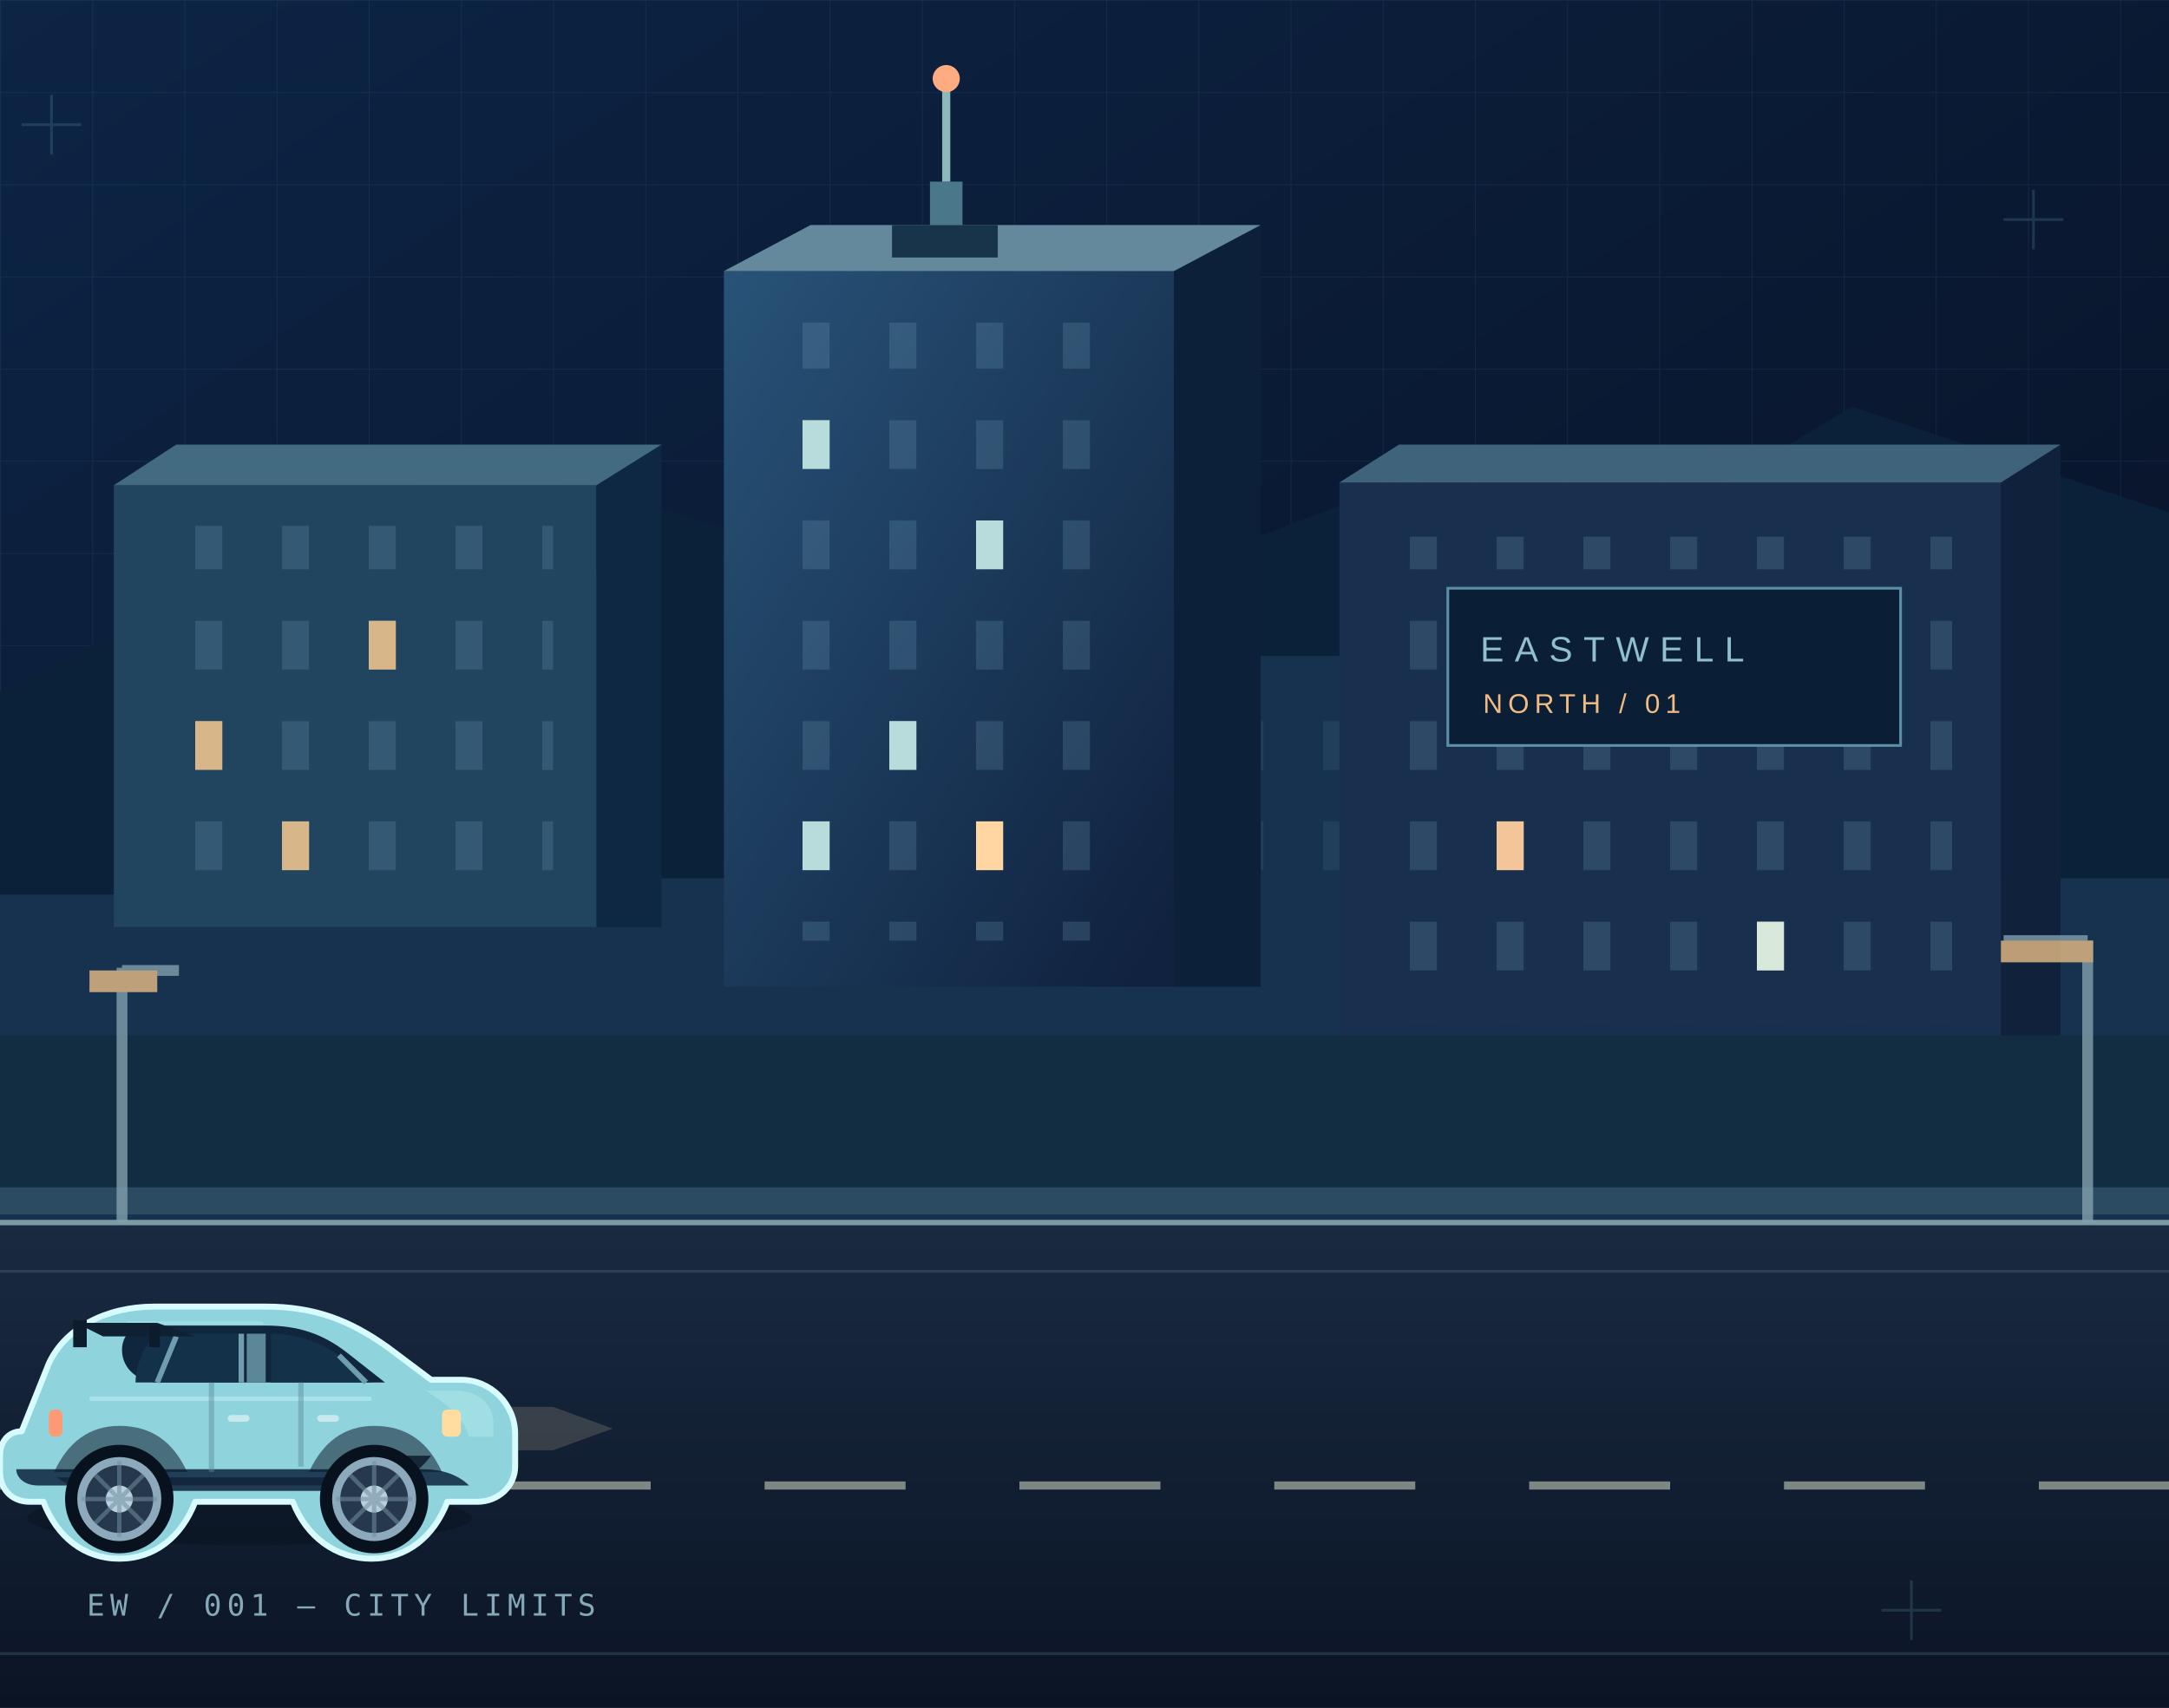
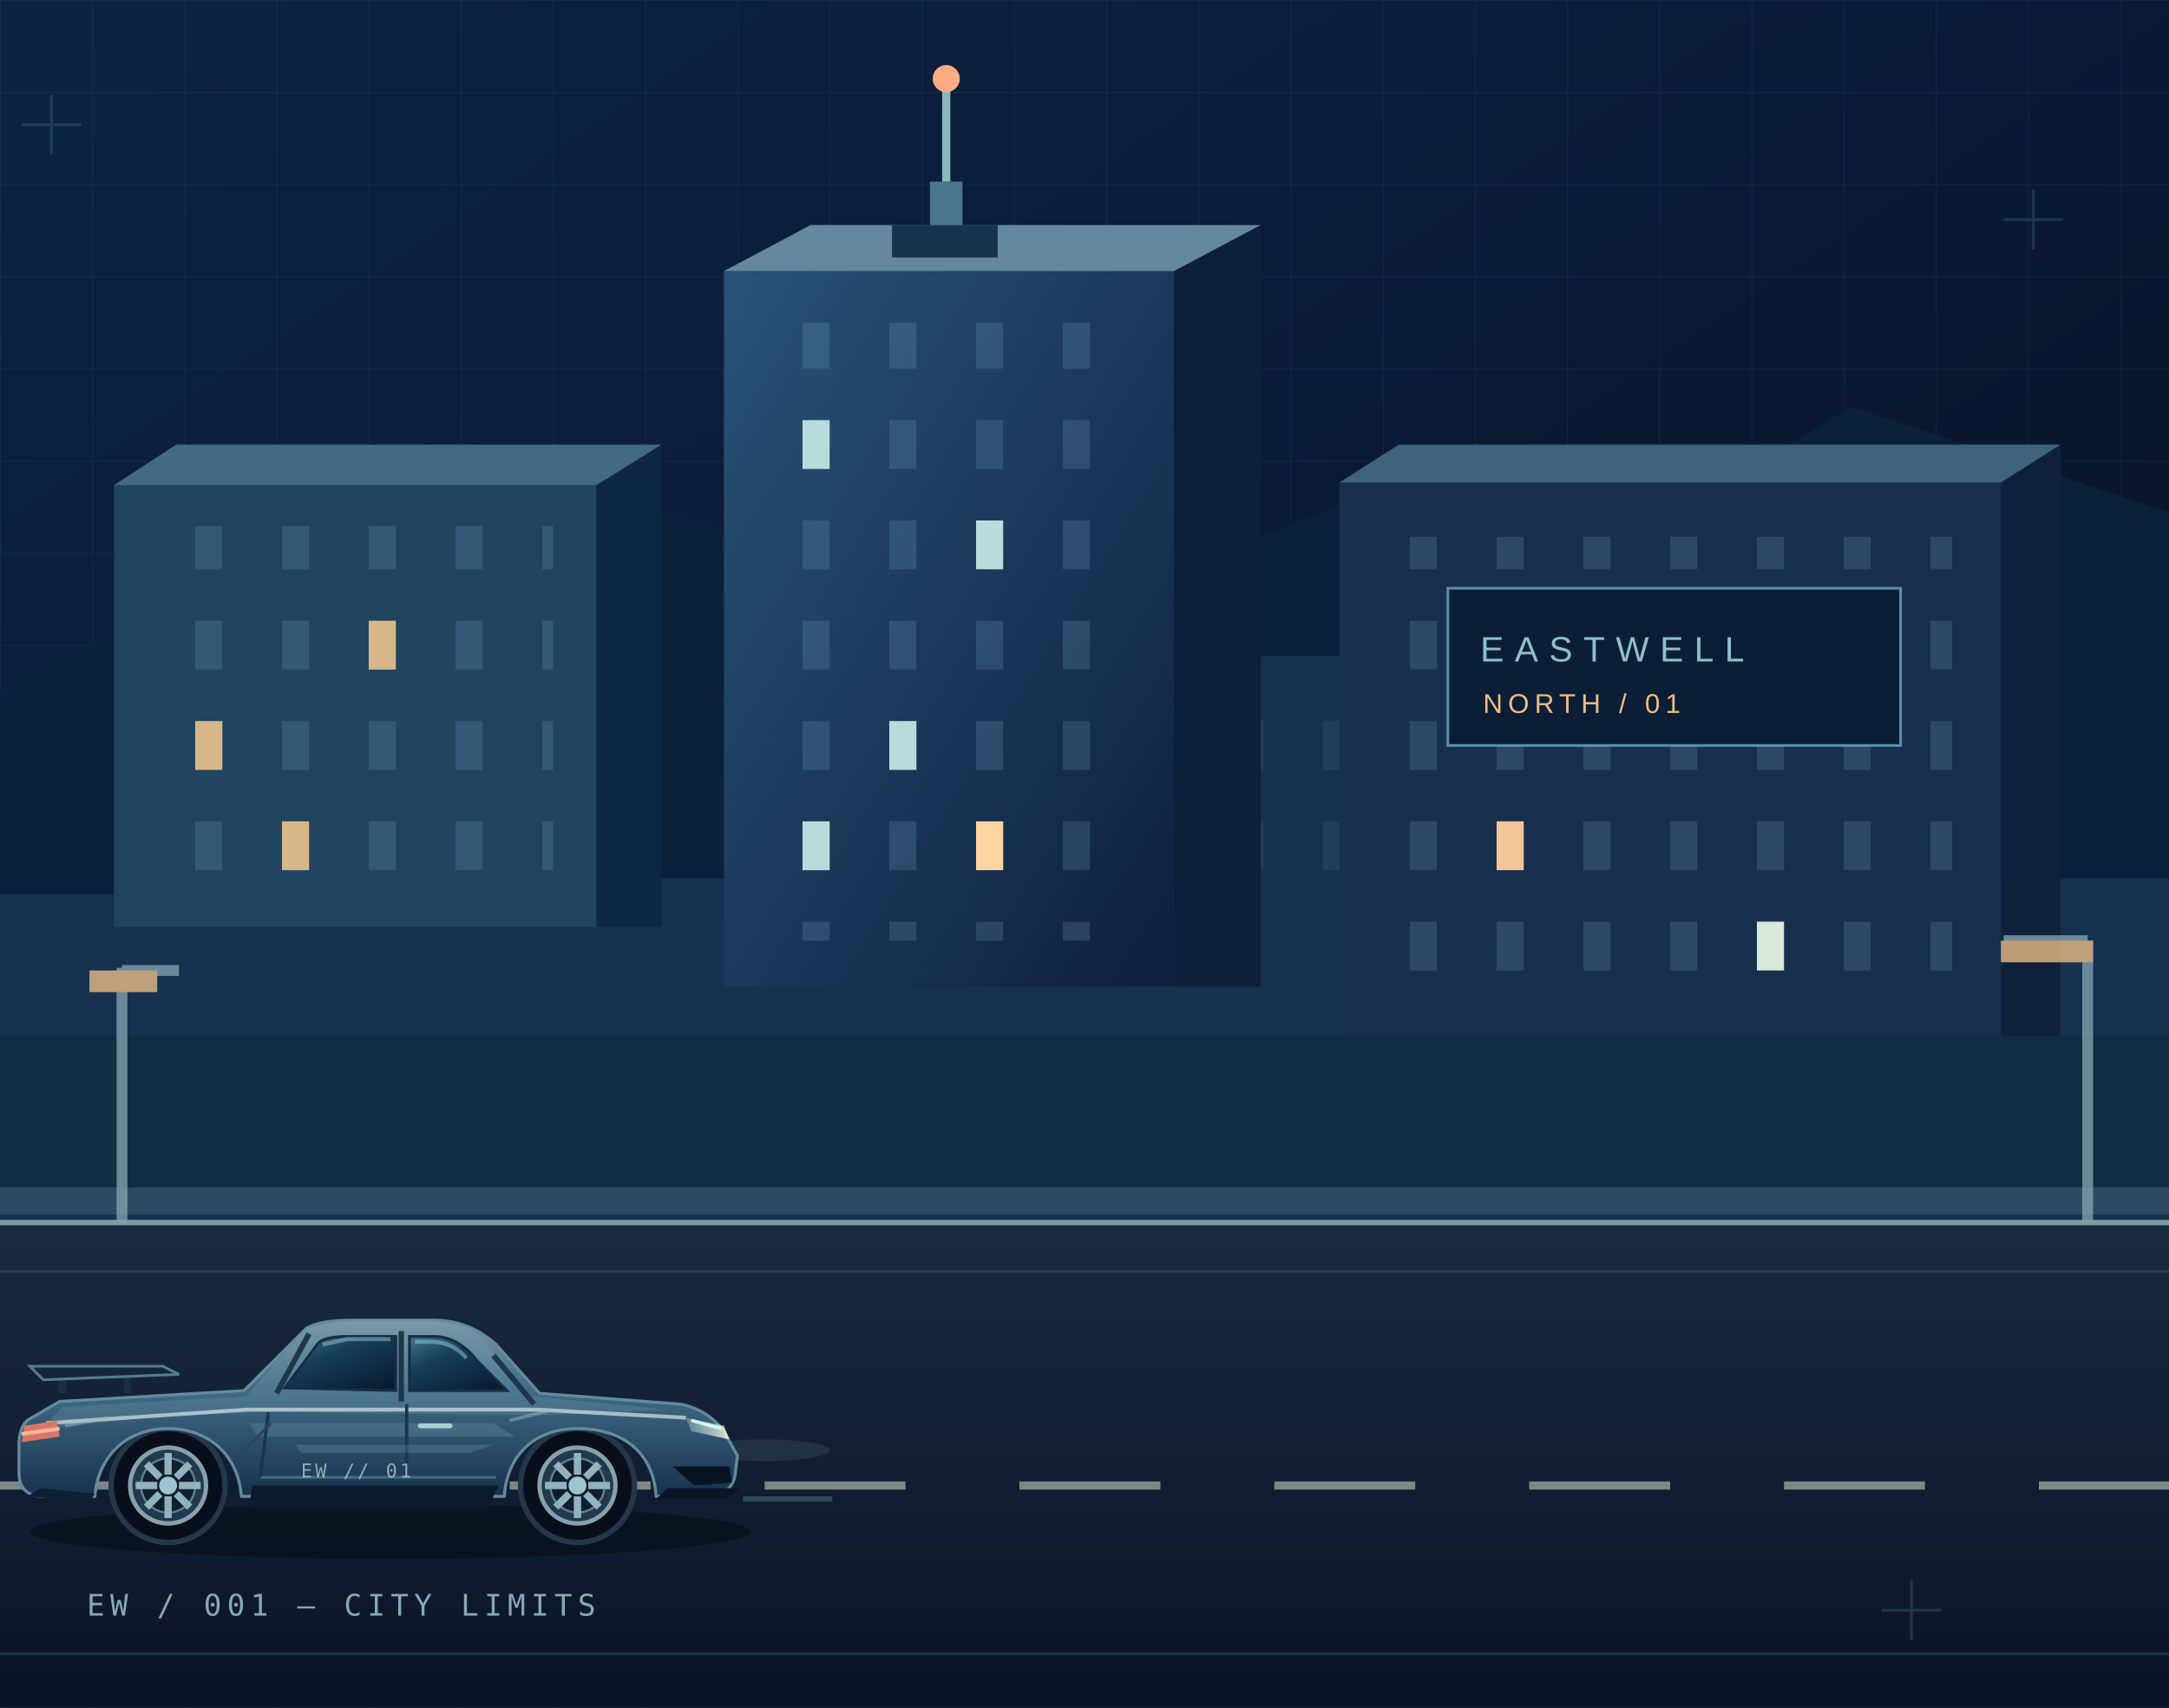
<svg xmlns="http://www.w3.org/2000/svg" viewBox="0 0 800 630" role="img" aria-labelledby="title description">
  <defs>
    <linearGradient id="sky" x1="0" y1="0" x2=".85" y2="1">
      <stop stop-color="#0D2445" />
      <stop offset="1" stop-color="#070F21" />
    </linearGradient>
    <linearGradient id="wall" x1="0" x2="1" y1="0" y2="1">
      <stop stop-color="#285378" />
      <stop offset=".95" stop-color="#10223F" />
    </linearGradient>
    <linearGradient id="road" x1="0" y1="0" x2="0" y2="1">
      <stop stop-color="#192A41" />
      <stop offset="1" stop-color="#0B1425" />
    </linearGradient>
    <pattern id="grid" width="34" height="34" patternUnits="userSpaceOnUse">
      <path d="M34 0H0V34" fill="none" stroke="#6b9fc4" stroke-opacity=".1" stroke-width=".7" />
    </pattern>
    <pattern id="window" width="32" height="37" patternUnits="userSpaceOnUse">
      <rect x="8" y="7" width="10" height="18" fill="#75A4BD" opacity=".22" />
    </pattern>
  </defs>
  <style>
- @keyframes roll{from{transform:translateX(-330px)}to{transform:translateX(930px)}}@keyframes pulse{50%{opacity:.35}}@keyframes windowlight{50%{opacity:.22}}@keyframes scan{to{transform:translateX(800px)}}
- #car{animation:roll 16s linear infinite}#beacon{animation:pulse 2.4s ease-in-out infinite}.warm-window{animation:windowlight 6s ease-in-out infinite}#scan{animation:scan 10s linear infinite}
- @media(prefers-reduced-motion:reduce){#car,#beacon,.warm-window,#scan{animation:none}#car{transform:translateX(180px)}}
+ @keyframes wheelTurn{to{transform:rotate(360deg)}}@keyframes roll{from{transform:translateX(-330px)}to{transform:translateX(930px)}}@keyframes pulse{50%{opacity:.35}}@keyframes windowlight{50%{opacity:.22}}@keyframes scan{to{transform:translateX(800px)}}
+ #car{animation:roll 16s linear infinite}#car .wheel-spin{transform-box:fill-box;transform-origin:center;animation:wheelTurn 1.2s linear infinite}#beacon{animation:pulse 2.4s ease-in-out infinite}.warm-window{animation:windowlight 6s ease-in-out infinite}#scan{animation:scan 10s linear infinite}
+ @media(prefers-reduced-motion:reduce){#car,#beacon,.warm-window,#scan,#car .wheel-spin{animation:none}#car{transform:translateX(180px)}}
</style>
  <rect width="800" height="630" fill="url(#sky)" />
  <rect width="800" height="630" fill="url(#grid)" />
  <path d="M0 255 85 212l42 16 84-51 95 30 65-49 80 45 68-26 78 25 86-52 117 39v244H0Z" fill="#0b2039" />
  <path d="M0 330h65v-93h76v87h49V211h46v113h51V193h99v131h57V242h103v82h62v-80h89v80h103v137H0Z" fill="#16324F" />
  <g opacity=".5">
    <rect x="77" y="257" width="50" height="62" fill="url(#window)" />
    <rect x="291" y="219" width="90" height="104" fill="url(#window)" />
    <rect x="455" y="257" width="82" height="68" fill="url(#window)" />
    <rect x="620" y="259" width="68" height="65" fill="url(#window)" />
  </g>
  <path d="M42 342V179h178v163Z" fill="#21445f" />
  <path d="M220 179 244 164v178h-24Z" fill="#0e2742" />
  <path d="M42 179 65 164h179l-24 15Z" fill="#426a80" />
  <rect x="57" y="194" width="147" height="135" fill="url(#window)" />
  <g fill="#f1c68c" opacity=".86">
    <rect x="72" y="266" width="10" height="18" />
    <rect x="136" y="229" width="10" height="18" />
    <rect x="104" y="303" width="10" height="18" />
  </g>
  <path d="M267 364V100h166v264Z" fill="url(#wall)" />
  <path d="M433 100 465 83v281h-32Z" fill="#0c203a" />
  <path d="M267 100 299 83h166l-32 17Z" fill="#64889c" />
  <rect x="285" y="119" width="130" height="228" fill="url(#window)" />
  <g fill="#b8dcdb">
    <rect x="296" y="155" width="10" height="18" />
    <rect x="360" y="192" width="10" height="18" />
    <rect x="328" y="266" width="10" height="18" />
    <rect x="296" y="303" width="10" height="18" />
  </g>
  <rect class="warm-window" x="360" y="303" width="10" height="18" fill="#ffd5a1" />
  <rect x="329" y="83" width="39" height="12" fill="#18344b" />
  <rect x="343" y="67" width="12" height="16" fill="#4a788a" />
  <path d="M349 67V31" stroke="#8bb8b9" stroke-width="3" />
  <circle id="beacon" cx="349" cy="29" r="5" fill="#fdab81" />
  <path d="M494 393V178h244v215Z" fill="#182F4D" />
  <path d="M738 178 760 164v229h-22Z" fill="#10223B" />
  <path d="M494 178 516 164h244l-22 14Z" fill="#3F637B" />
  <rect x="512" y="198" width="208" height="179" fill="url(#window)" />
  <path d="M534 217h167v58H534Z" fill="#0A1F36" stroke="#5b8fa6" />
  <text x="546" y="244" font-family="Arial,sans-serif" font-size="13" fill="#91BFCB" letter-spacing="4">EASTWELL</text>
  <text x="547" y="263" font-family="Arial,sans-serif" font-size="10" fill="#F1BB81" letter-spacing="2">NORTH / 01</text>
  <rect class="warm-window" x="552" y="303" width="10" height="18" fill="#f3c599" />
  <rect x="648" y="340" width="10" height="18" fill="#d8e8da" />
  <path d="M0 382h800v56H0Z" fill="#122C42" />
  <path d="M0 438h800v10H0Z" fill="#2b4b62" />
  <path d="M0 451h800v179H0Z" fill="url(#road)" />
  <path d="M0 451h800" stroke="#7a9ca4" stroke-width="2" />
  <path d="M0 548h800" stroke="#b7c1b1" stroke-dasharray="52 42" stroke-opacity=".65" stroke-width="3" />
  <g opacity=".8">
    <path d="M45 451v-94m0 1h21" stroke="#829fac" stroke-width="4" fill="none" />
    <path d="M33 358h25v8H33Z" fill="#e8bb84" />
    <path d="M770 451v-104m0 0h-31" stroke="#829fac" stroke-width="4" fill="none" />
    <path d="M738 347h34v8h-34Z" fill="#e8bb84" />
  </g>
  <path d="M0 469h800M0 610h800" stroke="#6b8a9d" stroke-opacity=".25" stroke-width="1" />
  <g id="car">
-     <ellipse cx="92" cy="560" rx="82" ry="10" fill="#07101b" opacity=".42" />
-     <path d="M168 519h36l22 8-22 8h-36Z" fill="#ffe3b0" opacity=".16" />
-     <path d="M10 541h20l-4 10H8c-4 0-8-3-8-7v-3h10Z" fill="#0a1423" />
-     <path d="M145 544h28c8 0 13-3 13-9v11c0 5-4 8-9 8h-22Z" fill="#0b1524" />
-     <path d="M8 528 L18 503 C24 490 39 482 57 482 H98 C116 482 129 487 143 497 L159 509 H170 C181 509 190 518 190 529 V541 C190 548 184 554 176 554 H165 C160 567 150 575 137 575 C124 575 113 567 108 554 H72 C67 567 57 575 44 575 C31 575 21 567 16 554 H11 C4 554 0 549 0 543 V537 C0 532 3 528 8 528Z" fill="#8fd3dd" stroke="#d8fbff" stroke-width="2.2" stroke-linejoin="round" />
-     <path d="M16 542h140c7 0 13 2 17 6H14c-5 0-8-3-8-6h10Z" fill="#17314b" opacity=".92" />
-     <path d="M28 545h95c10 0 19-3 25-8h11c-6 8-15 13-29 13H39c-9 0-14-2-18-5Z" fill="#0f2338" opacity=".85" />
-     <path d="M51 489 H98 C110 489 119 492 128 499 L142 510 H59 C51 510 45 505 45 498 C45 494 47 491 51 489Z" fill="#10263d" />
-     <path d="M58 492h31v18H50c0-6 3-14 8-18Z" fill="#14314a" />
-     <path d="M91 492h7v18h-7Z" fill="#5c8799" />
-     <path d="M100 492c9 0 18 3 25 8l12 10h-37Z" fill="#14314a" />
-     <path d="M89 492v18 M58 510l7-17 M125 500l10 10" fill="none" stroke="#6e9daf" stroke-width="2" />
-     <path d="M33 516h104" stroke="#d7fbff" stroke-width="1.5" opacity=".38" />
-     <path d="M47 488h50" stroke="#d7fbff" stroke-width="1.1" opacity=".22" />
-     <path d="M20 543c5-11 13-17 24-17 12 0 20 6 25 17" fill="#0a1422" opacity=".52" />
-     <path d="M114 543c5-11 13-17 24-17 12 0 20 6 25 17" fill="#0a1422" opacity=".52" />
-     <path d="M78 510v33 M111 510v31" fill="none" stroke="#5c8a9c" stroke-width="2" opacity=".45" />
-     <rect x="84" y="522" width="8" height="2.5" rx="1.2" fill="#d7f0f0" opacity=".8" />
-     <rect x="117" y="522" width="8" height="2.5" rx="1.2" fill="#d7f0f0" opacity=".8" />
-     <path d="M150 513h18c8 0 14 5 14 12v5h-9c-2-7-8-12-16-17Z" fill="#b9f3ef" opacity=".38" />
-     <rect x="163" y="520" width="7" height="10" rx="2" fill="#ffdca0" />
-     <rect x="18" y="520" width="5" height="10" rx="2" fill="#ff9a74" />
-     <path d="M28 488h30l14 5H38Z" fill="#0f2033" />
-     <rect x="27" y="487" width="5" height="10" fill="#0d1c2c" />
-     <rect x="55" y="489" width="4" height="8" fill="#0d1c2c" />
-     <circle cx="44" cy="553" r="20" fill="#08111e" />
-     <circle cx="44" cy="553" r="14" fill="#26384c" stroke="#8caabc" stroke-width="3" />
-     <circle cx="44" cy="553" r="5" fill="#b8d0dc" />
-     <path d="M44 539v28 M30 553h28 M35 544l18 18 M53 544l-18 18" stroke="#6f8ea3" stroke-width="1.6" opacity=".55" />
-     <circle cx="138" cy="553" r="20" fill="#08111e" />
-     <circle cx="138" cy="553" r="14" fill="#26384c" stroke="#8caabc" stroke-width="3" />
-     <circle cx="138" cy="553" r="5" fill="#b8d0dc" />
-     <path d="M138 539v28 M124 553h28 M129 544l18 18 M147 544l-18 18" stroke="#6f8ea3" stroke-width="1.6" opacity=".55" />
+     <defs>
+       <linearGradient id="ew-paint" x1="0" y1="0" x2="0" y2="1">
+         <stop offset="0" stop-color="#7896a7" />
+         <stop offset=".37" stop-color="#426e89" />
+         <stop offset="1" stop-color="#17324d" />
+       </linearGradient>
+       <linearGradient id="ew-glass" x1="0" y1="0" x2=".8" y2="1">
+         <stop stop-color="#42758b" />
+         <stop offset=".4" stop-color="#173e59" />
+         <stop offset="1" stop-color="#081d33" />
+       </linearGradient>
+       <linearGradient id="ew-light" x1="0" y1="0" x2="1" y2="0">
+         <stop stop-color="#c1eee6" stop-opacity=".3" />
+         <stop offset="1" stop-color="#fff5df" stop-opacity=".85" />
+       </linearGradient>
+     </defs>
+     <ellipse cx="144" cy="565" rx="133" ry="10" fill="#040b14" opacity=".5" />
+     <ellipse cx="282" cy="535" rx="24" ry="4" fill="#c9eeee" opacity=".085" />
+     <path d="M274 553h33" stroke="#97d6df" stroke-width="2" stroke-opacity=".22" />
+     <g fill="#080f1a" stroke="#24384a" stroke-width="2">
+       <circle cx="62" cy="548" r="21" />
+       <circle cx="213" cy="548" r="21" />
+     </g>
+     <g transform="translate(62 548)">
+       <g class="wheel-spin">
+         <circle r="14" fill="#223a4d" stroke="#87a2ad" stroke-width="1.6" />
+         <circle r="10" fill="#101e2f" stroke="#607e91" stroke-width=".8" />
+         <path d="M0-12V-4 M0 4V12 M-12 0H-4 M4 0H12 M-8-8-3-3 M3 3 8 8 M-8 8-3 3 M3-3 8-8" stroke="#91b3bc" stroke-width="2.7" />
+         <circle r="3.3" fill="#9cc5cc" />
+       </g>
+     </g>
+     <g transform="translate(213 548)">
+       <g class="wheel-spin">
+         <circle r="14" fill="#223a4d" stroke="#87a2ad" stroke-width="1.6" />
+         <circle r="10" fill="#101e2f" stroke="#607e91" stroke-width=".8" />
+         <path d="M0-12V-4 M0 4V12 M-12 0H-4 M4 0H12 M-8-8-3-3 M3 3 8 8 M-8 8-3 3 M3-3 8-8" stroke="#91b3bc" stroke-width="2.7" />
+         <circle r="3.3" fill="#9cc5cc" />
+       </g>
+     </g>
+     <path d="M10 524 22 517 90 513 113 490 Q118 487 130 487 H160 Q173 487 183 496 L199 514 251 518 Q261 520 267 528 L272 537 271 545 Q269 552 260 552 H242 C241 536 230 527 213 527 C197 527 187 537 186 552 H89 C88 537 77 527 62 527 C46 527 36 538 35 552 H16 Q7 552 7 543 V533 Q7 527 10 524Z" fill="url(#ew-paint)" stroke="#648b9d" stroke-width="1.1" stroke-linejoin="round" />
+     <path d="M23 519 91 515 113 490 128 487 160 487 174 490 196 515 247 520 201 522 99 521 64 522 15 527Z" fill="#7da5b2" opacity=".23" />
+     <path d="M17 525 91 520 198 520 253 523" fill="none" stroke="#b6d1d7" stroke-width="1.4" opacity=".85" />
+     <path d="M105 512 117 496 Q119 493 128 493 H146 V513Z" fill="url(#ew-glass)" stroke="#172d43" stroke-width="1" />
+     <path d="M151 493 H160 Q169 493 176 502 L187 513 H151Z" fill="url(#ew-glass)" stroke="#172d43" stroke-width="1" />
+     <path d="M119 496 128 494 H144 M153 495H159 Q167 495 172 501" fill="none" stroke="#a0d9df" stroke-width="1.5" opacity=".45" />
+     <path d="M148 491V517 M102 514 114 492 M182 500 197 518" fill="none" stroke="#20374b" stroke-width="2" />
+     <path d="M92 525 182 525 190 530 95 530Z" fill="#a8d7d6" opacity=".16" />
+     <path d="M93 548H184L180 556H92Z" fill="#0b1b2d" />
+     <path d="M96 545H183" stroke="#6eabb3" stroke-width="1" opacity=".45" />
+     <path d="M99 521 96 545 M150 518V540" stroke="#1b354a" fill="none" stroke-width="1.2" />
+     <path d="M155 526h11" stroke="#a9d2d4" stroke-width="1.8" stroke-linecap="round" />
+     <path d="M100 525 90 535" stroke="#28495d" stroke-width="1" />
+     <path d="M24 526 40 523 M188 524 204 520" stroke="#9bb8bb" opacity=".5" stroke-width="1.2" />
+     <path d="M23 514V505 M47 514V506" stroke="#183047" stroke-width="2.8" />
+     <path d="M11 504 60 504 66 507 16 509Z" fill="#12273e" stroke="#577c8c" stroke-width="1" />
+     <path d="M248 541 269 541 270 547 256 548Z" fill="#071523" />
+     <path d="M246 549 273 549 268 553 242 553Z" fill="#091728" />
+     <path d="M15 549 35 551 33 554 10 552Z" fill="#0c2033" />
+     <path d="M9 526 21 524 22 530 8 532Z" fill="#d97665" />
+     <path d="M8 529 22 527" stroke="#ffb49c" stroke-width="1.4" />
+     <path d="M253 523 267 526 269 531 255 528Z" fill="url(#ew-light)" />
+     <path d="M255 524 266 527" stroke="#d6f8ed" stroke-width="1.2" />
+     <path d="M109 533h73l-9 3h-62Z" fill="#86bbc6" opacity=".22" />
+     <text x="111" y="545" fill="#b5d6d5" opacity=".72" font-family="monospace" font-size="7" letter-spacing="1">EW // 01</text>
  </g>
  <g stroke="#6eabca" stroke-opacity=".2">
    <path d="M19 35v22m-11-11h22M750 70v22m-11-11h22M705 583v22m-11-11h22" />
  </g>
  <text x="32" y="596" fill="#85a9b8" font-size="11" font-family="monospace" letter-spacing="2">EW / 001 — CITY LIMITS</text>
  <rect id="scan" x="-10" width="3" height="630" fill="#75c7d3" opacity=".08" />
</svg>
